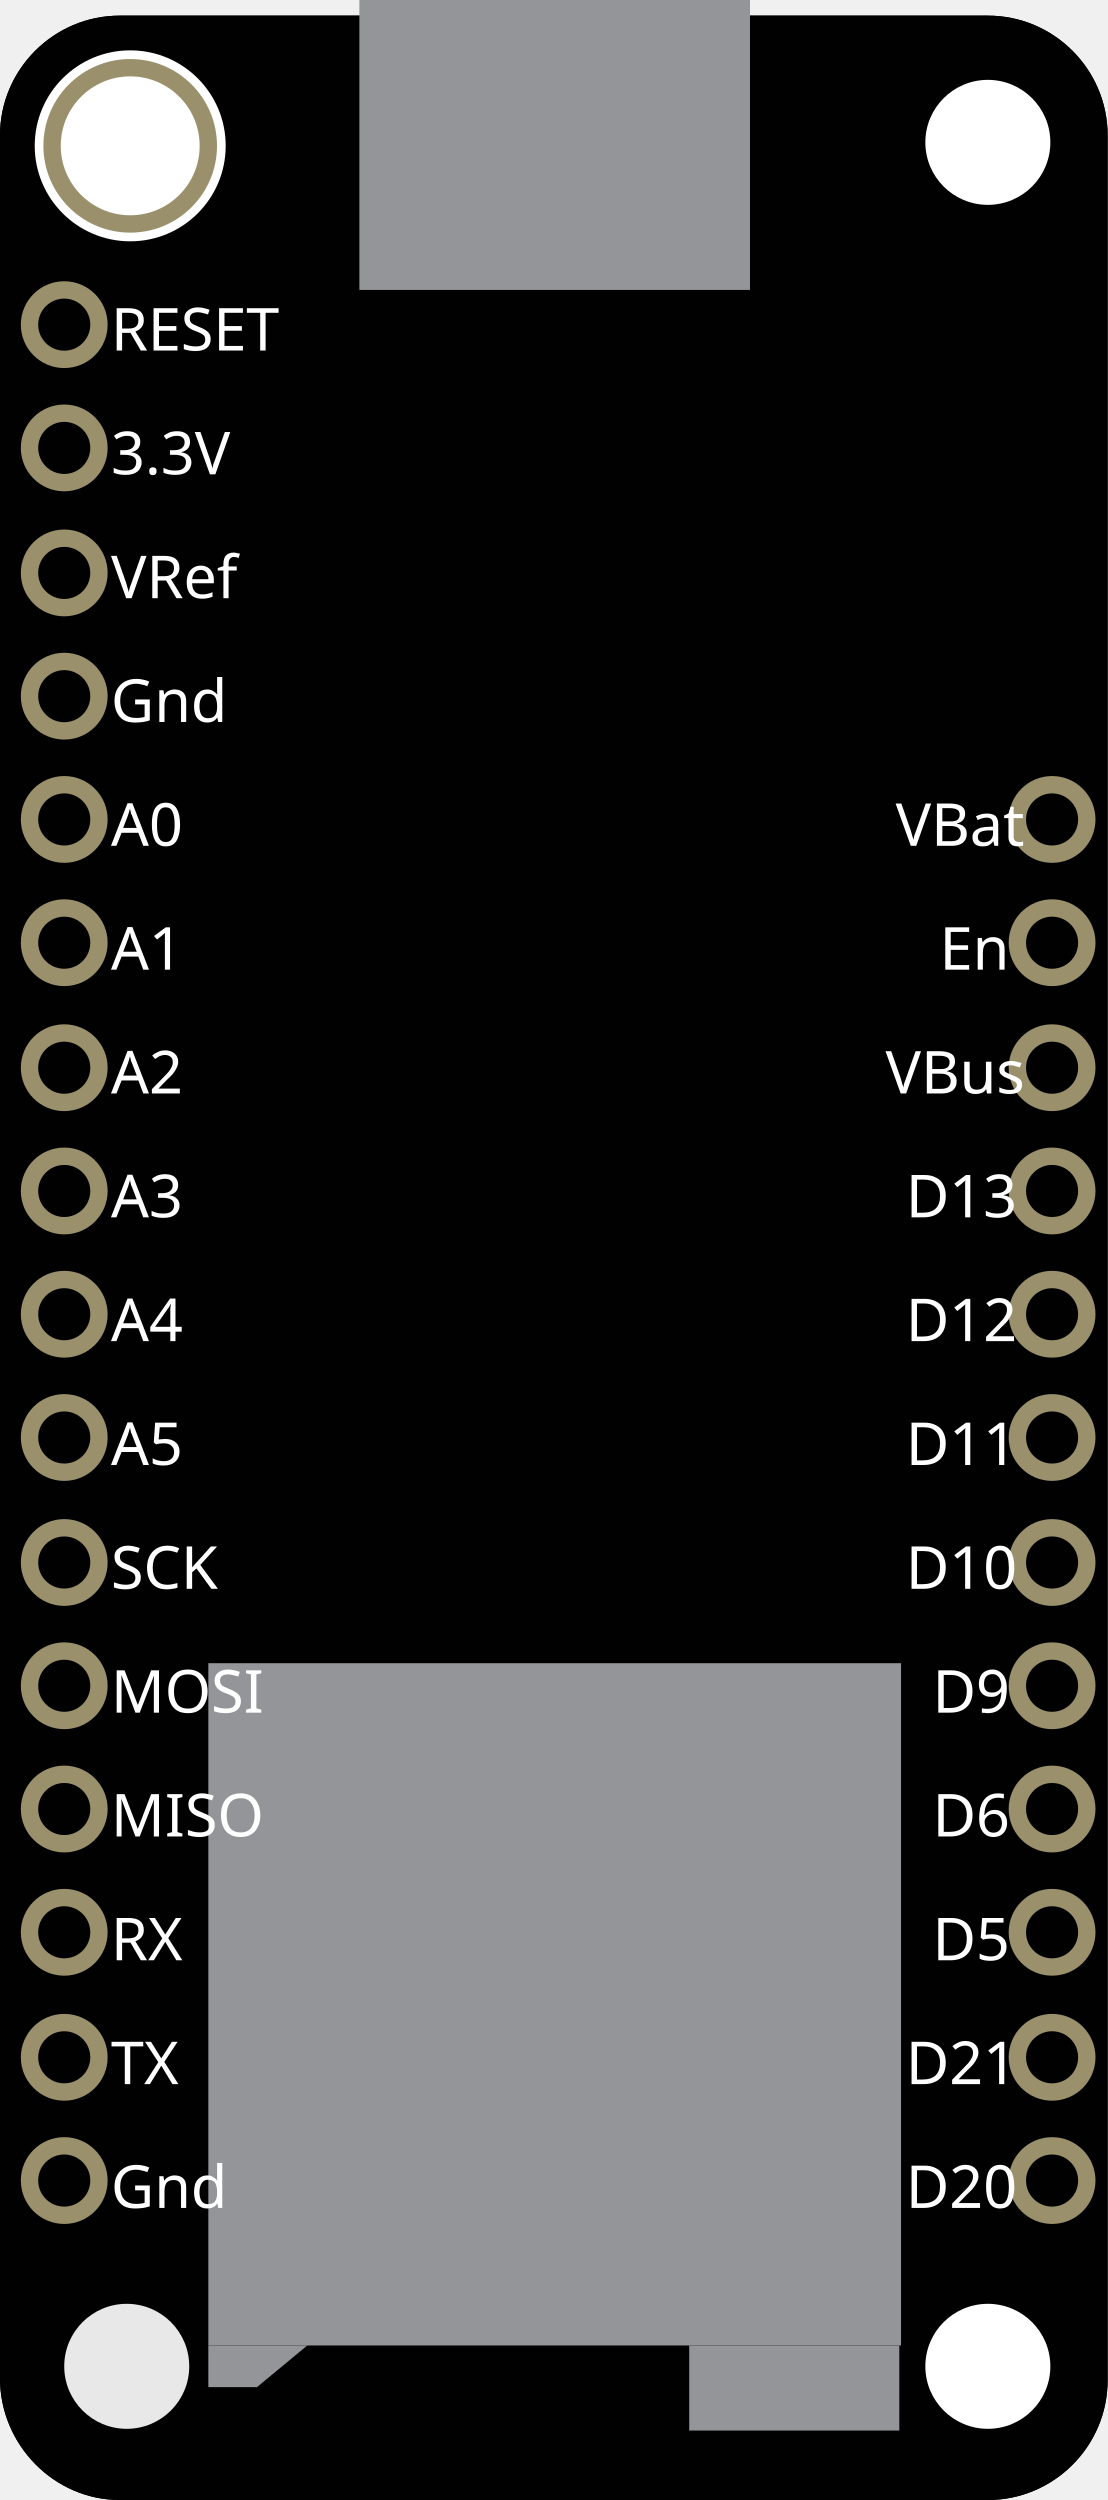
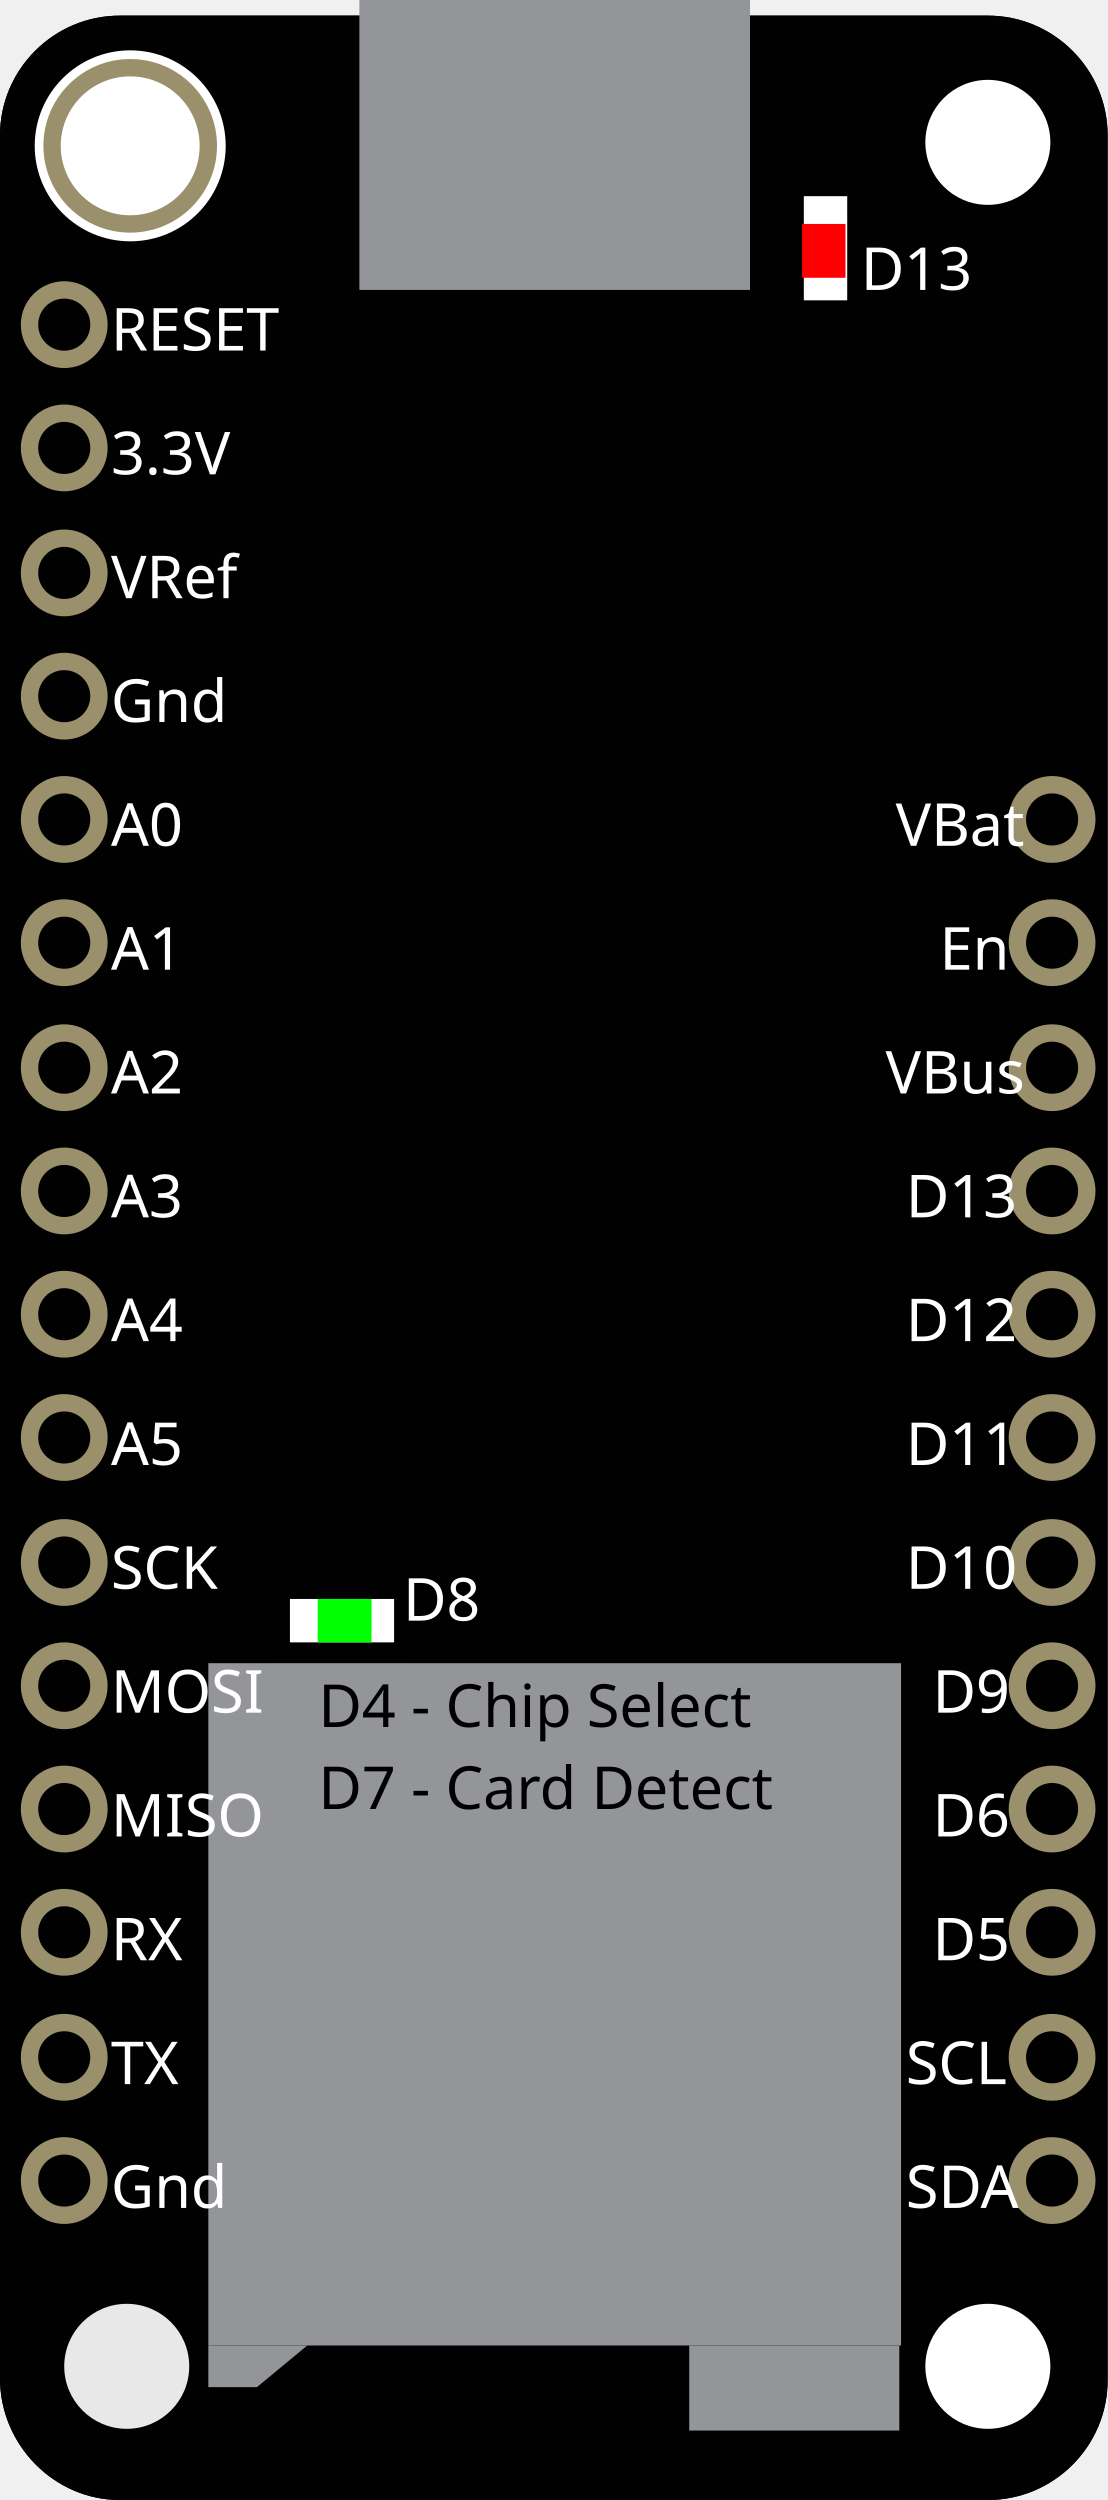
- <svg xmlns="http://www.w3.org/2000/svg" version="1.1" x="0px" y="0px" viewBox="0 0 63.8 144" style="enable-background:new 0 0 63.8 144;" xml:space="preserve">
+ <svg xmlns="http://www.w3.org/2000/svg" version="1.1" id="Layer_1" x="0px" y="0px" viewBox="-273 325 63.8 144" style="enable-background:new -273 325 63.8 144;" xml:space="preserve">
  <style type="text/css">
	.st0{fill:#010101;}
	.st1{fill:#E9E8E9;}
	.st2{fill:#FFFFFF;}
	.st3{fill:none;}
	.st4{fill:none;stroke:#9A916C;stroke-miterlimit:10;}
	.st5{fill:#939598;}
- 	.st6{font-family:'DroidSans';}
- 	.st7{font-size:3.416px;}
+ 	.st6{fill:#FFFFFF;stroke:#000000;stroke-miterlimit:10;}
+ 	.st7{fill:#00FF00;}
+ 	.st8{fill:#FF0000;}
+ 	.st9{font-family:'DroidSans';}
+ 	.st10{font-size:3.416px;}
</style>
  <g id="Fiber_bottom">
-     <path class="st0" d="M56.9,144h-50C3.1,144,0,140.8,0,137V7.8C0,4,3.1,0.9,6.9,0.9h50c3.8,0,6.9,3.1,6.9,6.9v129.3   C63.8,140.9,60.7,144,56.9,144z" />
+     <path class="st0" d="M-216.1,469h-50c-3.8,0-6.9-3.2-6.9-7V332.8c0-3.8,3.1-6.9,6.9-6.9h50c3.8,0,6.9,3.1,6.9,6.9v129.3   C-209.2,465.9-212.3,469-216.1,469z" />
  </g>
  <g id="Fiber_Top">
-     <path class="st0" d="M56.9,144h-50C3.1,144,0,140.8,0,137V7.8C0,4,3.1,0.9,6.9,0.9h50c3.8,0,6.9,3.1,6.9,6.9v129.3   C63.8,140.9,60.7,144,56.9,144z" />
+     <path class="st0" d="M-216.1,469h-50c-3.8,0-6.9-3.2-6.9-7V332.8c0-3.8,3.1-6.9,6.9-6.9h50c3.8,0,6.9,3.1,6.9,6.9v129.3   C-209.2,465.9-212.3,469-216.1,469z" />
  </g>
  <g id="Holes">
-     <circle class="st1" cx="7.3" cy="136.3" r="3.6" />
-     <circle class="st2" cx="7.5" cy="8.4" r="3.6" />
-     <circle class="st2" cx="56.9" cy="8.2" r="3.6" />
-     <circle class="st2" cx="56.9" cy="136.3" r="3.6" />
+     <circle class="st1" cx="-265.7" cy="461.3" r="3.6" />
+     <circle class="st2" cx="-265.5" cy="333.4" r="3.6" />
+     <circle class="st2" cx="-216.1" cy="333.2" r="3.6" />
+     <circle class="st2" cx="-216.1" cy="461.3" r="3.6" />
    <g id="copper_copy">
-       <circle class="st3" cx="3.7" cy="18.7" r="2" />
-       <circle class="st3" cx="3.7" cy="125.6" r="2" />
-       <circle class="st3" cx="3.7" cy="118.5" r="2" />
-       <circle class="st3" cx="3.7" cy="111.3" r="2" />
-       <circle class="st3" cx="3.7" cy="104.2" r="2" />
-       <circle class="st3" cx="3.7" cy="97.1" r="2" />
-       <circle class="st3" cx="3.7" cy="90" r="2" />
-       <circle class="st3" cx="3.7" cy="82.8" r="2" />
-       <circle class="st3" cx="3.7" cy="75.7" r="2" />
-       <circle class="st3" cx="3.7" cy="68.6" r="2" />
-       <circle class="st3" cx="3.7" cy="61.5" r="2" />
-       <circle class="st3" cx="3.7" cy="54.3" r="2" />
-       <circle class="st3" cx="3.7" cy="47.2" r="2" />
-       <circle class="st3" cx="60.6" cy="125.6" r="2" />
-       <circle class="st3" cx="60.6" cy="118.5" r="2" />
-       <circle class="st3" cx="60.6" cy="111.3" r="2" />
-       <circle class="st3" cx="60.6" cy="104.2" r="2" />
-       <circle class="st3" cx="60.6" cy="97.1" r="2" />
-       <circle class="st3" cx="60.6" cy="90" r="2" />
-       <circle class="st3" cx="60.6" cy="82.8" r="2" />
-       <circle class="st3" cx="60.6" cy="75.7" r="2" />
-       <circle class="st3" cx="60.6" cy="68.6" r="2" />
-       <circle class="st3" cx="60.6" cy="61.5" r="2" />
-       <circle class="st3" cx="60.6" cy="54.3" r="2" />
-       <circle class="st3" cx="60.6" cy="47.2" r="2" />
-       <circle class="st3" cx="3.7" cy="40.1" r="2" />
-       <circle class="st3" cx="3.7" cy="33" r="2" />
-       <circle class="st3" cx="3.7" cy="25.8" r="2" />
+       <circle class="st3" cx="-269.3" cy="343.7" r="2" />
+       <circle class="st3" cx="-269.3" cy="450.6" r="2" />
+       <circle class="st3" cx="-269.3" cy="443.5" r="2" />
+       <circle class="st3" cx="-269.3" cy="436.3" r="2" />
+       <circle class="st3" cx="-269.3" cy="429.2" r="2" />
+       <circle class="st3" cx="-269.3" cy="422.1" r="2" />
+       <circle class="st3" cx="-269.3" cy="415" r="2" />
+       <circle class="st3" cx="-269.3" cy="407.8" r="2" />
+       <circle class="st3" cx="-269.3" cy="400.7" r="2" />
+       <circle class="st3" cx="-269.3" cy="393.6" r="2" />
+       <circle class="st3" cx="-269.3" cy="386.5" r="2" />
+       <circle class="st3" cx="-269.3" cy="379.3" r="2" />
+       <circle class="st3" cx="-269.3" cy="372.2" r="2" />
+       <circle class="st3" cx="-212.4" cy="450.6" r="2" />
+       <circle class="st3" cx="-212.4" cy="443.5" r="2" />
+       <circle class="st3" cx="-212.4" cy="436.3" r="2" />
+       <circle class="st3" cx="-212.4" cy="429.2" r="2" />
+       <circle class="st3" cx="-212.4" cy="422.1" r="2" />
+       <circle class="st3" cx="-212.4" cy="415" r="2" />
+       <circle class="st3" cx="-212.4" cy="407.8" r="2" />
+       <circle class="st3" cx="-212.4" cy="400.7" r="2" />
+       <circle class="st3" cx="-212.4" cy="393.6" r="2" />
+       <circle class="st3" cx="-212.4" cy="386.5" r="2" />
+       <circle class="st3" cx="-212.4" cy="379.3" r="2" />
+       <circle class="st3" cx="-212.4" cy="372.2" r="2" />
+       <circle class="st3" cx="-269.3" cy="365.1" r="2" />
+       <circle class="st3" cx="-269.3" cy="358" r="2" />
+       <circle class="st3" cx="-269.3" cy="350.8" r="2" />
    </g>
  </g>
  <g id="copper">
-     <circle class="st4" cx="3.7" cy="18.7" r="2" />
-     <circle class="st4" cx="3.7" cy="125.6" r="2" />
-     <circle class="st4" cx="3.7" cy="118.5" r="2" />
-     <circle class="st4" cx="3.7" cy="111.3" r="2" />
-     <circle class="st4" cx="3.7" cy="104.2" r="2" />
-     <circle class="st4" cx="3.7" cy="97.1" r="2" />
-     <circle class="st4" cx="3.7" cy="90" r="2" />
-     <circle class="st4" cx="3.7" cy="82.8" r="2" />
-     <circle class="st4" cx="3.7" cy="75.7" r="2" />
-     <circle class="st4" cx="3.7" cy="68.6" r="2" />
-     <circle class="st4" cx="3.7" cy="61.5" r="2" />
-     <circle class="st4" cx="3.7" cy="54.3" r="2" />
-     <circle class="st4" cx="3.7" cy="47.2" r="2" />
-     <circle class="st4" cx="60.6" cy="125.6" r="2" />
-     <circle class="st4" cx="60.6" cy="118.5" r="2" />
-     <circle class="st4" cx="60.6" cy="111.3" r="2" />
-     <circle class="st4" cx="60.6" cy="104.2" r="2" />
-     <circle class="st4" cx="60.6" cy="97.1" r="2" />
-     <circle class="st4" cx="60.6" cy="90" r="2" />
-     <circle class="st4" cx="60.6" cy="82.8" r="2" />
-     <circle class="st4" cx="60.6" cy="75.7" r="2" />
-     <circle class="st4" cx="60.6" cy="68.6" r="2" />
-     <circle class="st4" cx="60.6" cy="61.5" r="2" />
-     <circle class="st4" cx="60.6" cy="54.3" r="2" />
-     <circle class="st4" cx="60.6" cy="47.2" r="2" />
-     <circle class="st4" cx="3.7" cy="40.1" r="2" />
-     <circle class="st4" cx="3.7" cy="33" r="2" />
-     <circle class="st4" cx="3.7" cy="25.8" r="2" />
+     <circle class="st4" cx="-269.3" cy="343.7" r="2" />
+     <circle class="st4" cx="-269.3" cy="450.6" r="2" />
+     <circle class="st4" cx="-269.3" cy="443.5" r="2" />
+     <circle class="st4" cx="-269.3" cy="436.3" r="2" />
+     <circle class="st4" cx="-269.3" cy="429.2" r="2" />
+     <circle class="st4" cx="-269.3" cy="422.1" r="2" />
+     <circle class="st4" cx="-269.3" cy="415" r="2" />
+     <circle class="st4" cx="-269.3" cy="407.8" r="2" />
+     <circle class="st4" cx="-269.3" cy="400.7" r="2" />
+     <circle class="st4" cx="-269.3" cy="393.6" r="2" />
+     <circle class="st4" cx="-269.3" cy="386.5" r="2" />
+     <circle class="st4" cx="-269.3" cy="379.3" r="2" />
+     <circle class="st4" cx="-269.3" cy="372.2" r="2" />
+     <circle class="st4" cx="-212.4" cy="450.6" r="2" />
+     <circle class="st4" cx="-212.4" cy="443.5" r="2" />
+     <circle class="st4" cx="-212.4" cy="436.3" r="2" />
+     <circle class="st4" cx="-212.4" cy="429.2" r="2" />
+     <circle class="st4" cx="-212.4" cy="422.1" r="2" />
+     <circle class="st4" cx="-212.4" cy="415" r="2" />
+     <circle class="st4" cx="-212.4" cy="407.8" r="2" />
+     <circle class="st4" cx="-212.4" cy="400.7" r="2" />
+     <circle class="st4" cx="-212.4" cy="393.6" r="2" />
+     <circle class="st4" cx="-212.4" cy="386.5" r="2" />
+     <circle class="st4" cx="-212.4" cy="379.3" r="2" />
+     <circle class="st4" cx="-212.4" cy="372.2" r="2" />
+     <circle class="st4" cx="-269.3" cy="365.1" r="2" />
+     <circle class="st4" cx="-269.3" cy="358" r="2" />
+     <circle class="st4" cx="-269.3" cy="350.8" r="2" />
  </g>
  <g id="Components">
-     <rect x="20.7" class="st5" width="22.5" height="16.7" />
-     <rect x="12" y="95.8" class="st5" width="39.9" height="39.3" />
-     <rect x="39.7" y="135.1" class="st5" width="12.1" height="4.9" />
-     <polyline class="st5" points="17.7,135.1 14.8,137.5 12,137.5 12,135.1  " />
-     <circle class="st2" cx="7.5" cy="8.4" r="5.5" />
-     <circle class="st4" cx="7.5" cy="8.4" r="4.5" />
+     <rect x="-252.3" y="325" class="st5" width="22.5" height="16.7" />
+     <rect x="-261" y="420.8" class="st5" width="39.9" height="39.3" />
+     <rect x="-233.3" y="460.1" class="st5" width="12.1" height="4.9" />
+     <polyline class="st5" points="-255.3,460.1 -258.2,462.5 -261,462.5 -261,460.1  " />
+     <circle class="st2" cx="-265.5" cy="333.4" r="5.5" />
+     <circle class="st4" cx="-265.5" cy="333.4" r="4.5" />
+     <g>
+       <rect x="-256.8" y="416.6" class="st6" width="7" height="3.5" />
+       <rect x="-254.7" y="417.1" class="st7" width="3.1" height="2.5" />
+     </g>
+     <g>
+       <rect x="-227.2" y="335.8" class="st6" width="3.5" height="7" />
+       <rect x="-226.8" y="337.9" class="st8" width="2.5" height="3.1" />
+     </g>
  </g>
  <g id="Labels">
-     <text transform="matrix(1 0 0 1 6.3924 20.1895)" class="st2 st6 st7">RESET</text>
-     <text transform="matrix(1 0 0 1 6.3924 27.3223)" class="st2 st6 st7">3.3V</text>
-     <text transform="matrix(1 0 0 1 6.3924 34.4546)" class="st2 st6 st7">VRef</text>
-     <text transform="matrix(1 0 0 1 6.3924 41.5874)" class="st2 st6 st7">Gnd</text>
-     <text transform="matrix(1 0 0 1 6.3914 48.7198)" class="st2 st6 st7">A0</text>
-     <text transform="matrix(1 0 0 1 6.3924 55.8521)" class="st2 st6 st7">A1</text>
-     <text transform="matrix(1 0 0 1 6.3934 62.9849)" class="st2 st6 st7">A2</text>
-     <text transform="matrix(1 0 0 1 6.3914 70.1177)" class="st2 st6 st7">A3</text>
-     <text transform="matrix(1 0 0 1 6.3924 77.2505)" class="st2 st6 st7">A4</text>
-     <text transform="matrix(1 0 0 1 6.3924 84.3833)" class="st2 st6 st7">A5</text>
-     <text transform="matrix(1 0 0 1 6.3914 91.5151)" class="st2 st6 st7">SCK</text>
-     <text transform="matrix(1 0 0 1 6.3924 98.648)" class="st2 st6 st7">MOSI</text>
-     <text transform="matrix(1 0 0 1 6.3924 105.7808)" class="st2 st6 st7">MISO</text>
-     <text transform="matrix(1 0 0 1 6.3924 112.9126)" class="st2 st6 st7">RX</text>
-     <text transform="matrix(1 0 0 1 6.3924 120.0454)" class="st2 st6 st7">TX</text>
-     <text transform="matrix(1 0 0 1 6.3924 127.1782)" class="st2 st6 st7">Gnd</text>
-     <text transform="matrix(1 0 0 1 51.5877 48.7198)" class="st2 st6 st7">VBat</text>
-     <text transform="matrix(1 0 0 1 54.1209 55.8521)" class="st2 st6 st7">En</text>
-     <text transform="matrix(1 0 0 1 51.0056 62.9849)" class="st2 st6 st7">VBus</text>
-     <text transform="matrix(1 0 0 1 52.1785 70.1177)" class="st2 st6 st7">D13</text>
-     <text transform="matrix(1 0 0 1 52.1775 77.2505)" class="st2 st6 st7">D12</text>
-     <text transform="matrix(1 0 0 1 52.1776 84.3833)" class="st2 st6 st7">D11</text>
-     <text transform="matrix(1 0 0 1 52.1775 91.5151)" class="st2 st6 st7">D10</text>
-     <text transform="matrix(1 0 0 1 53.7185 98.648)" class="st2 st6 st7">D9</text>
-     <text transform="matrix(1 0 0 1 53.7196 105.7808)" class="st2 st6 st7">D6</text>
-     <text transform="matrix(1 0 0 1 53.7176 112.9126)" class="st2 st6 st7">D5</text>
-     <text transform="matrix(1 0 0 1 52.1776 120.0454)" class="st2 st6 st7">D21</text>
-     <text transform="matrix(1 0 0 1 52.1775 127.1782)" class="st2 st6 st7">D20</text>
+     <text transform="matrix(1 0 0 1 -266.6076 345.1895)" class="st2 st9 st10">RESET</text>
+     <text transform="matrix(1 0 0 1 -266.6076 352.3223)" class="st2 st9 st10">3.3V</text>
+     <text transform="matrix(1 0 0 1 -266.6076 359.4546)" class="st2 st9 st10">VRef</text>
+     <text transform="matrix(1 0 0 1 -266.6076 366.5874)" class="st2 st9 st10">Gnd</text>
+     <text transform="matrix(1 0 0 1 -266.6086 373.7198)" class="st2 st9 st10">A0</text>
+     <text transform="matrix(1 0 0 1 -266.6076 380.8521)" class="st2 st9 st10">A1</text>
+     <text transform="matrix(1 0 0 1 -266.6066 387.9849)" class="st2 st9 st10">A2</text>
+     <text transform="matrix(1 0 0 1 -266.6086 395.1177)" class="st2 st9 st10">A3</text>
+     <text transform="matrix(1 0 0 1 -266.6076 402.2505)" class="st2 st9 st10">A4</text>
+     <text transform="matrix(1 0 0 1 -266.6076 409.3833)" class="st2 st9 st10">A5</text>
+     <text transform="matrix(1 0 0 1 -266.6086 416.5151)" class="st2 st9 st10">SCK</text>
+     <text transform="matrix(1 0 0 1 -266.6076 423.648)" class="st2 st9 st10">MOSI</text>
+     <text transform="matrix(1 0 0 1 -266.6076 430.7808)" class="st2 st9 st10">MISO</text>
+     <text transform="matrix(1 0 0 1 -266.6076 437.9126)" class="st2 st9 st10">RX</text>
+     <text transform="matrix(1 0 0 1 -266.6076 445.0454)" class="st2 st9 st10">TX</text>
+     <text transform="matrix(1 0 0 1 -266.6076 452.1782)" class="st2 st9 st10">Gnd</text>
+     <text transform="matrix(1 0 0 1 -221.4123 373.7198)" class="st2 st9 st10">VBat</text>
+     <text transform="matrix(1 0 0 1 -218.8791 380.8521)" class="st2 st9 st10">En</text>
+     <text transform="matrix(1 0 0 1 -221.9944 387.9849)" class="st2 st9 st10">VBus</text>
+     <text transform="matrix(1 0 0 1 -220.8215 395.1177)" class="st2 st9 st10">D13</text>
+     <text transform="matrix(1 0 0 1 -220.8225 402.2505)" class="st2 st9 st10">D12</text>
+     <text transform="matrix(1 0 0 1 -220.8224 409.3833)" class="st2 st9 st10">D11</text>
+     <text transform="matrix(1 0 0 1 -220.8225 416.5151)" class="st2 st9 st10">D10</text>
+     <text transform="matrix(1 0 0 1 -219.2815 423.648)" class="st2 st9 st10">D9</text>
+     <text transform="matrix(1 0 0 1 -219.2804 430.7808)" class="st2 st9 st10">D6</text>
+     <text transform="matrix(1 0 0 1 -219.2824 437.9126)" class="st2 st9 st10">D5</text>
+     <text transform="matrix(1 0 0 1 -249.7824 418.3489)" class="st2 st9 st10">D8</text>
+     <text transform="matrix(1 0 0 1 -254.6574 424.4739)" class="st9 st10">D4 - Chip Select</text>
+     <text transform="matrix(1 0 0 1 -254.6576 429.2003)" class="st9 st10">D7 - Card Detect</text>
+     <text transform="matrix(1 0 0 1 -223.4125 341.7003)" class="st2 st9 st10">D13</text>
+     <text transform="matrix(1 0 0 1 -220.8224 445.0454)" class="st2 st9 st10">SCL</text>
+     <text transform="matrix(1 0 0 1 -220.8225 452.1782)" class="st2 st9 st10">SDA</text>
  </g>
</svg>
